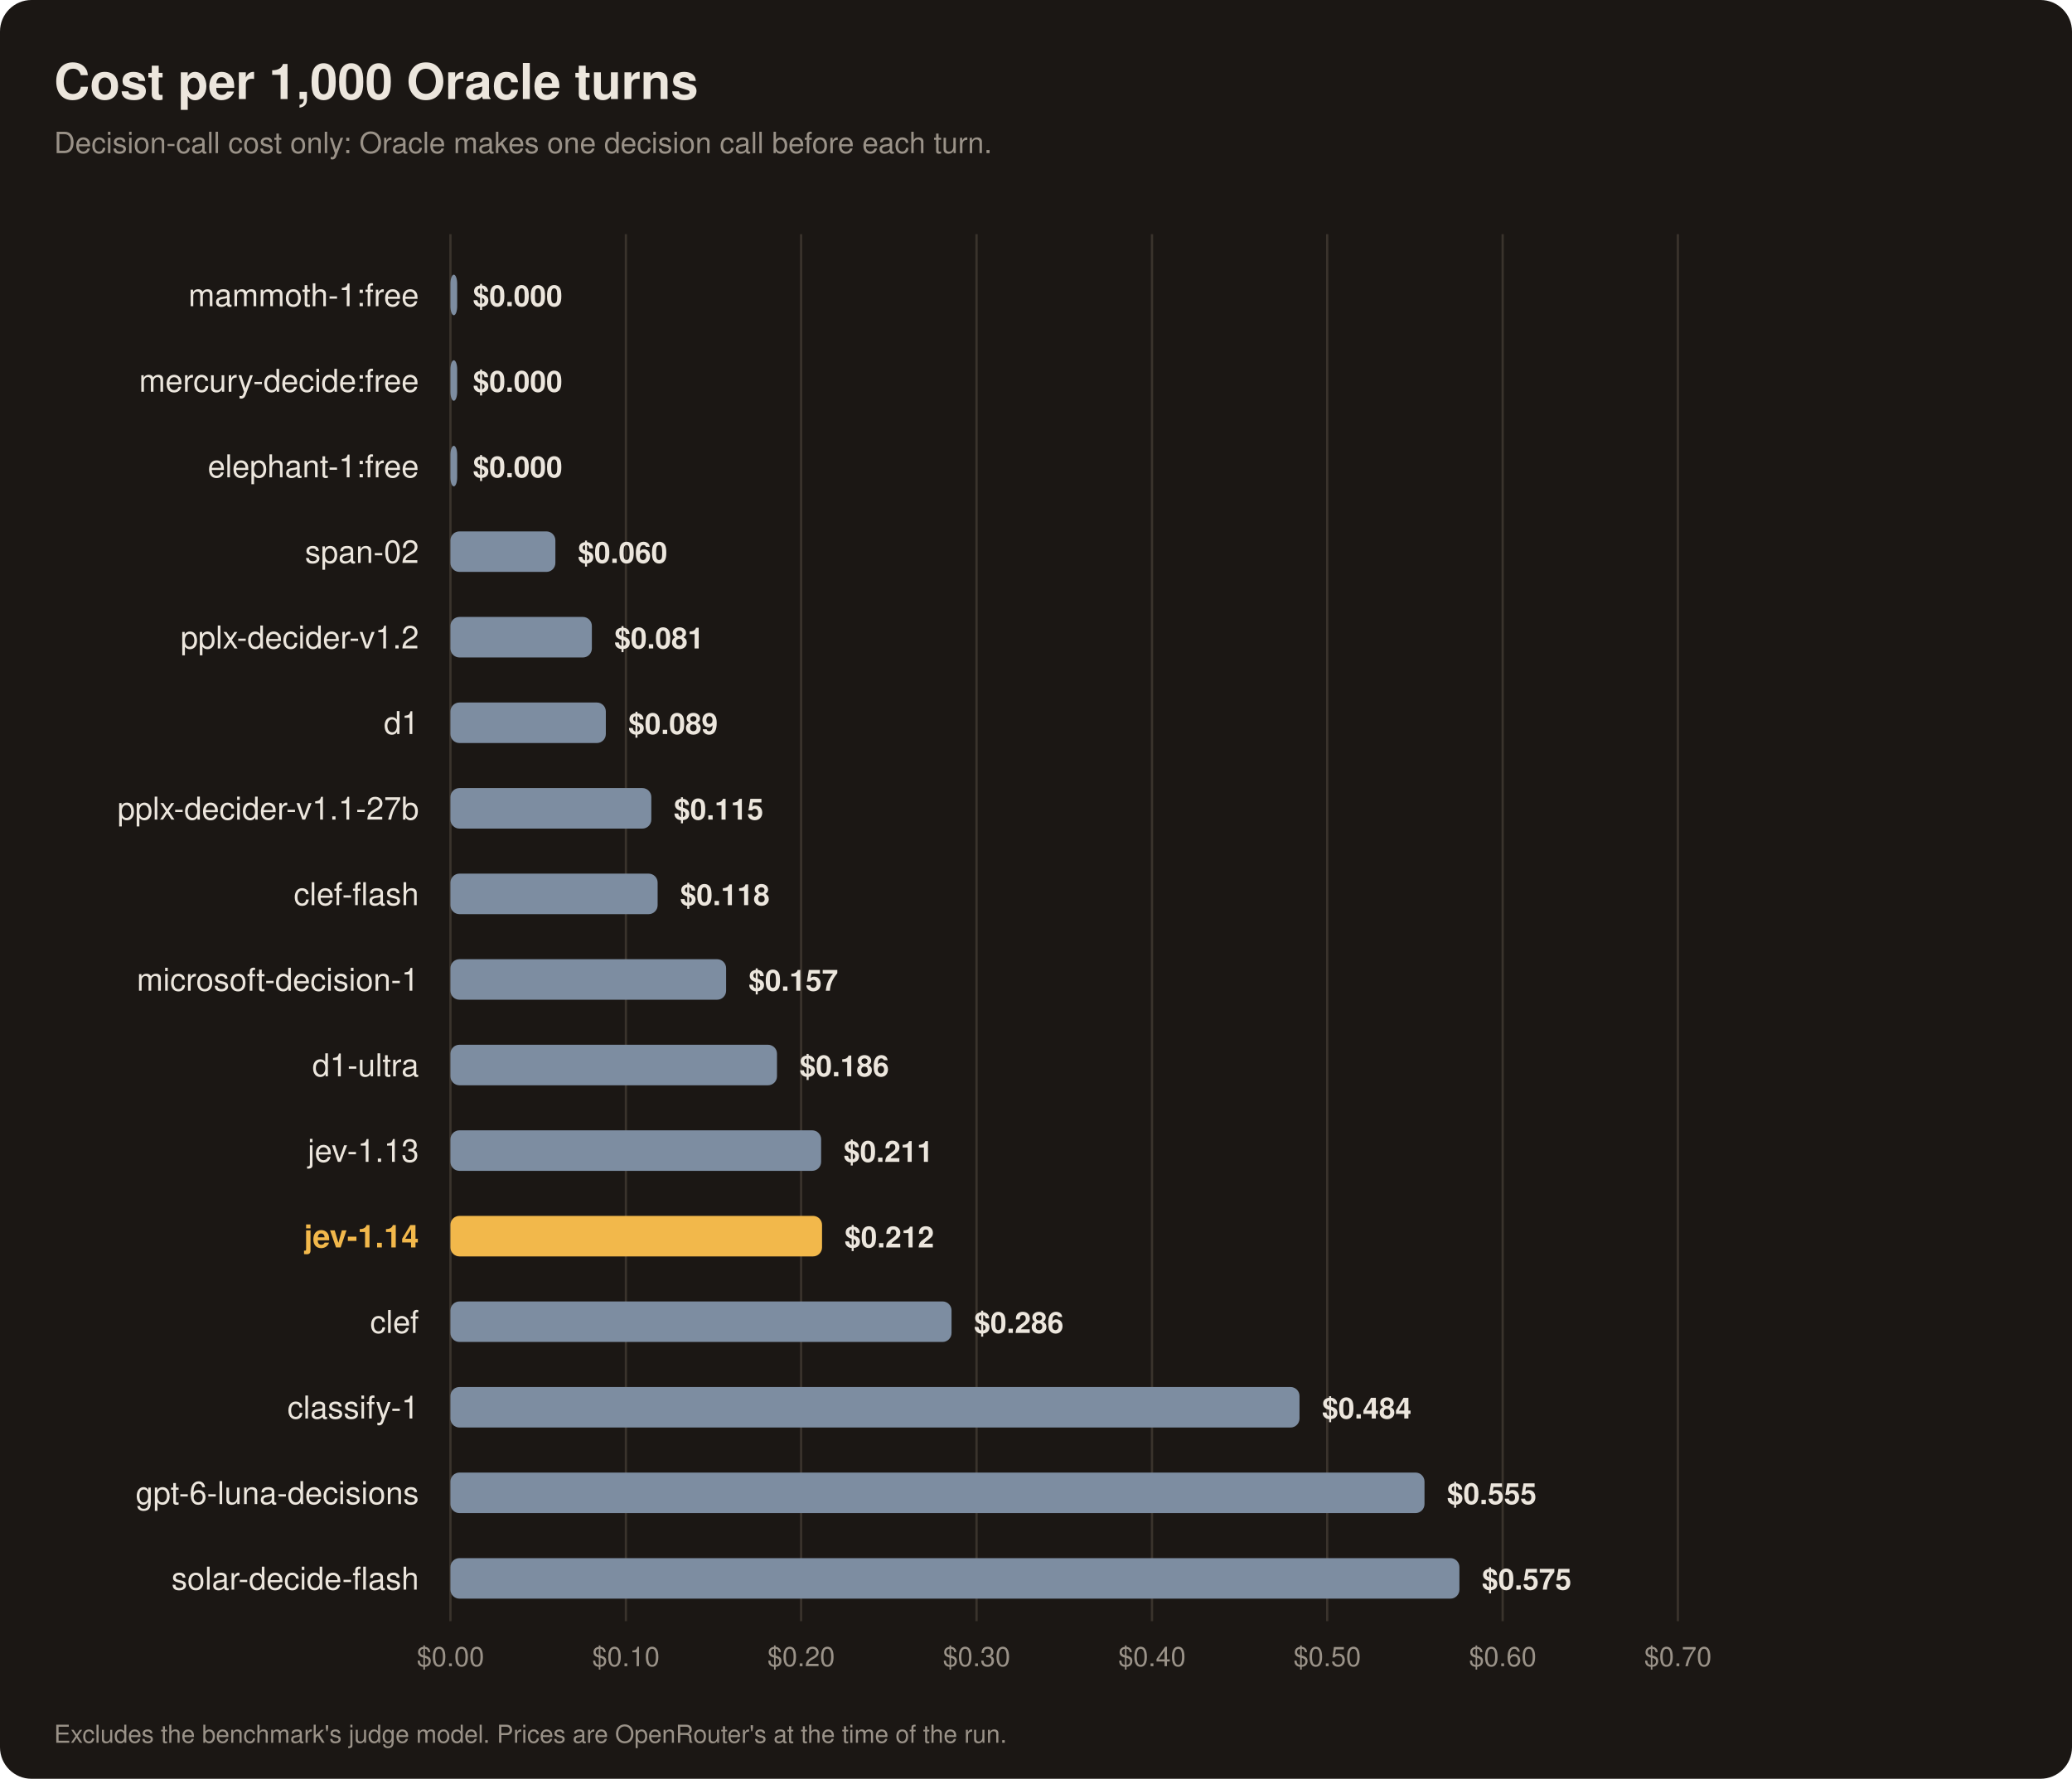
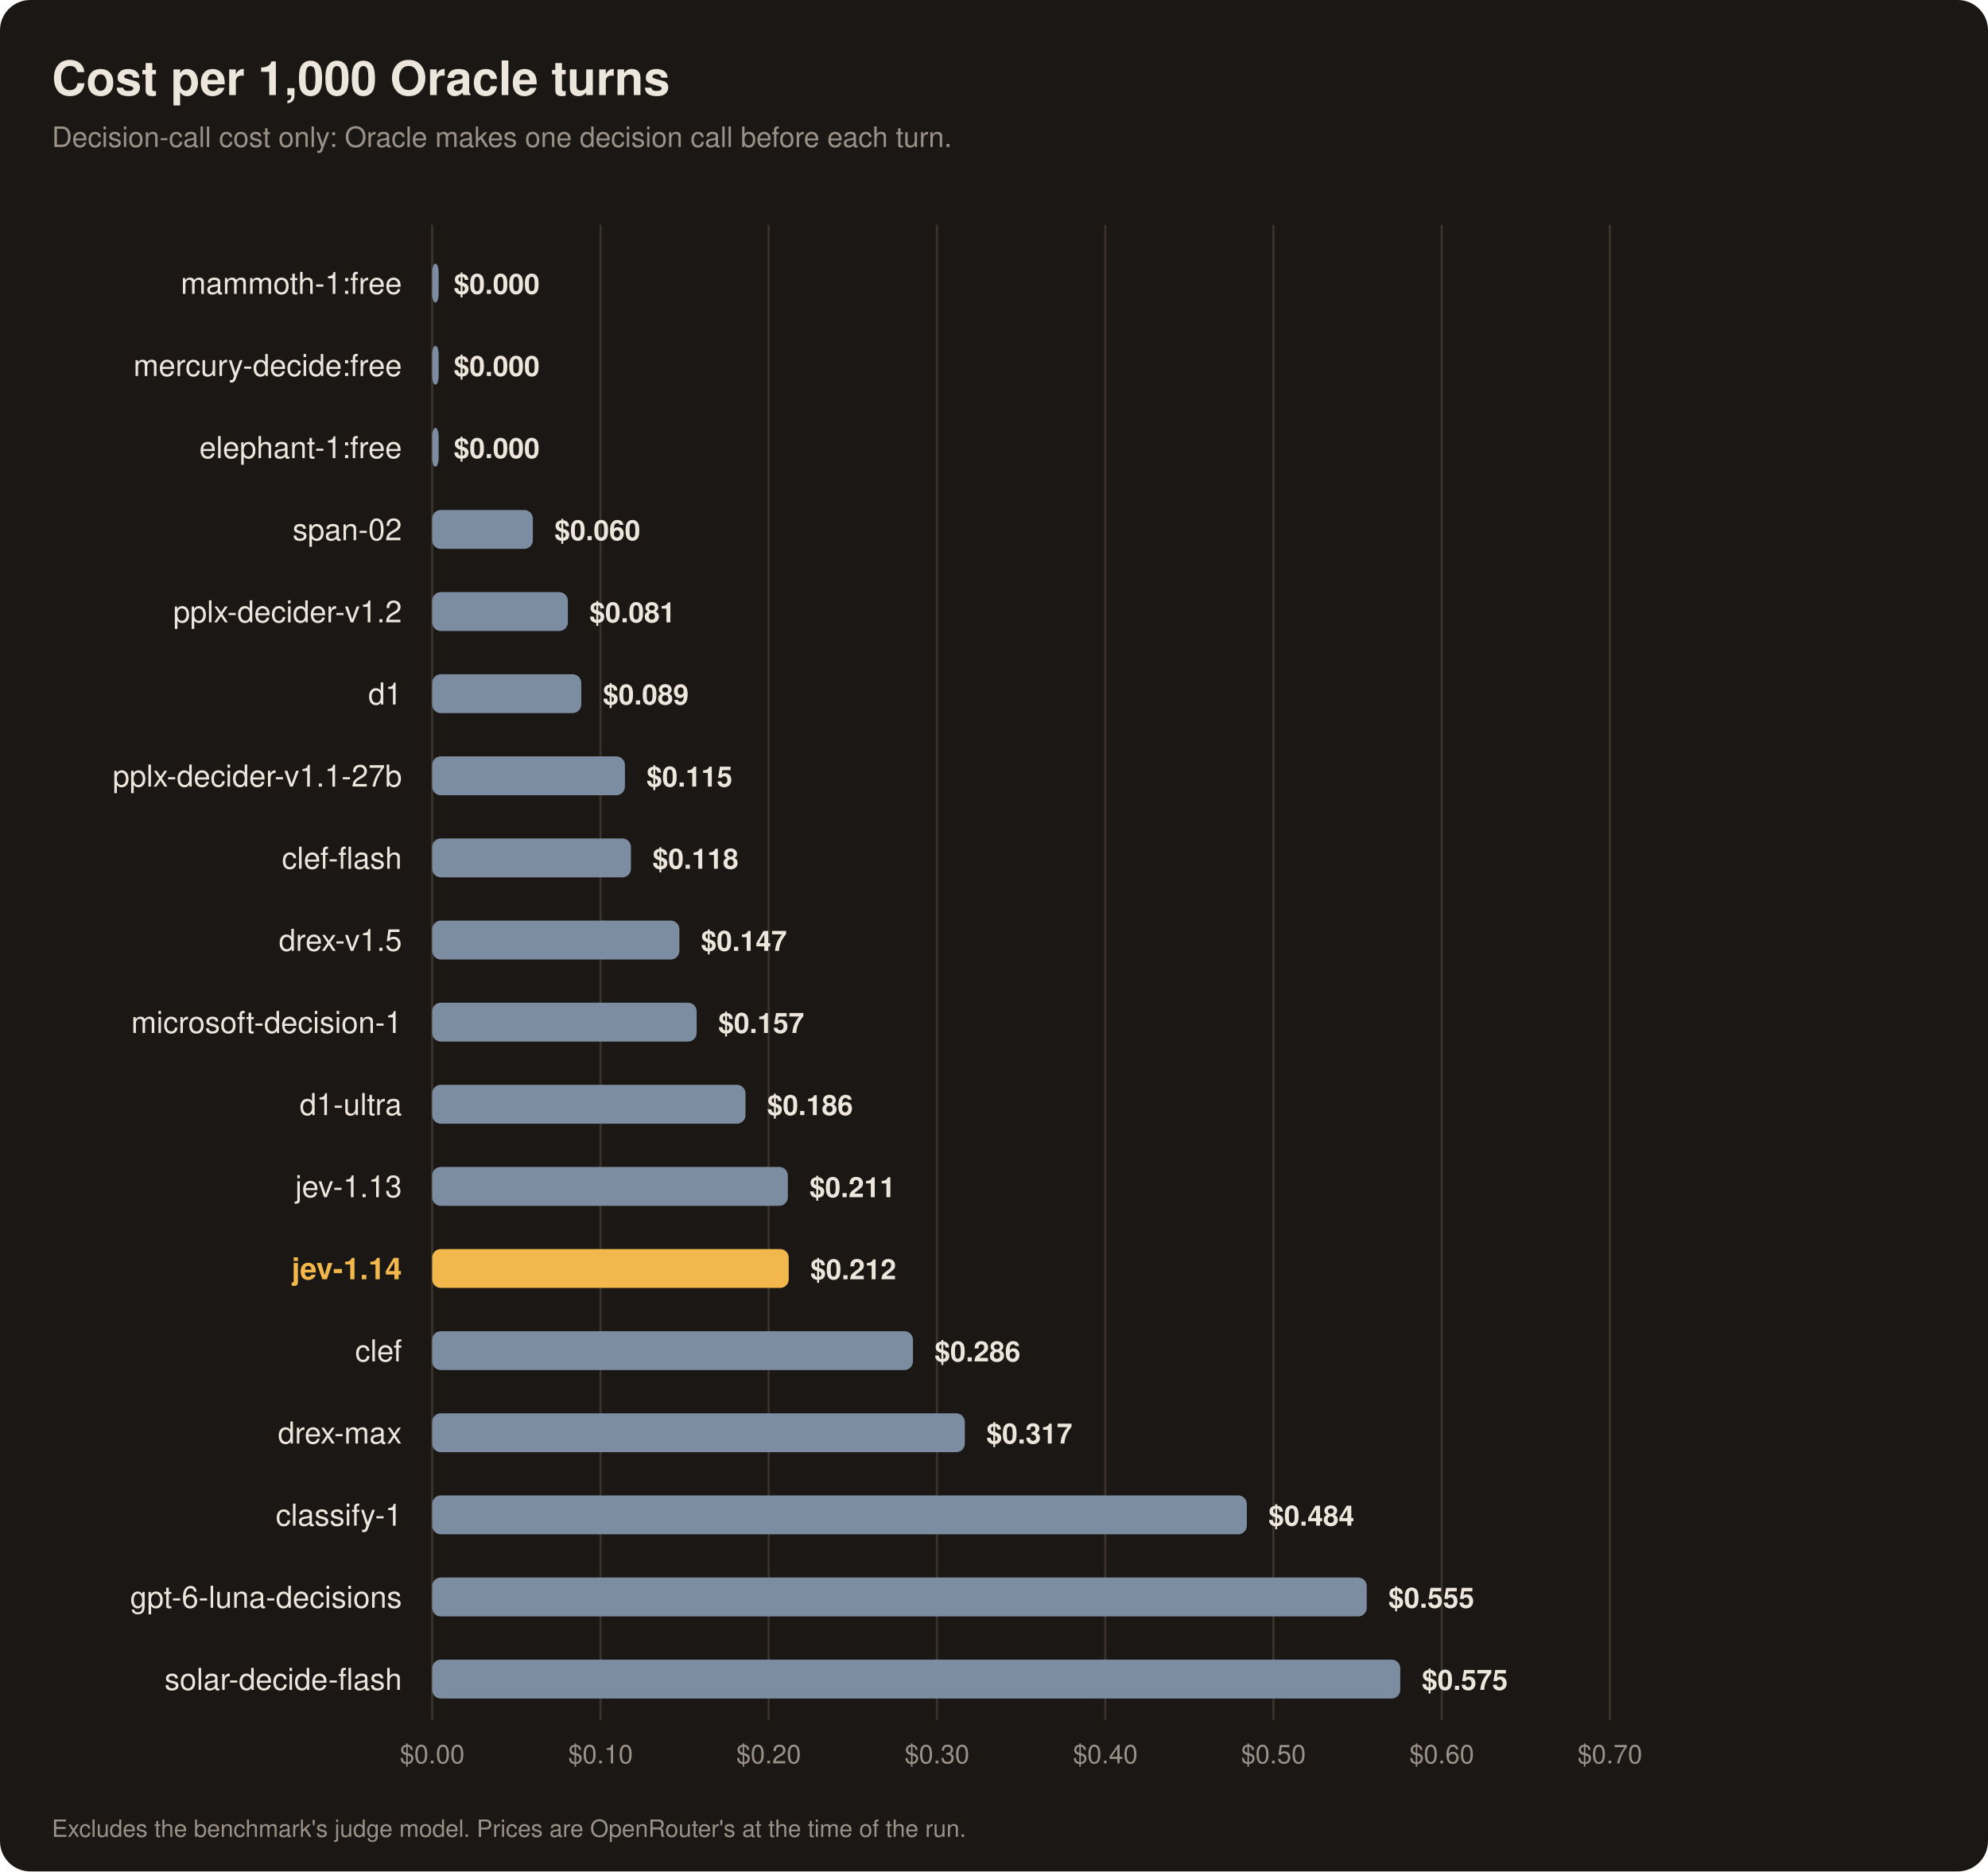
- <svg xmlns="http://www.w3.org/2000/svg" viewBox="0 0 920 790" width="920" role="img" aria-label="Cost per 1,000 Oracle turns" font-family="-apple-system,BlinkMacSystemFont,'Segoe UI',Helvetica,Arial,sans-serif">
-   <rect width="920" height="790" rx="14" fill="#1b1714" />
+ <svg xmlns="http://www.w3.org/2000/svg" viewBox="0 0 920 866" width="920" role="img" aria-label="Cost per 1,000 Oracle turns" font-family="-apple-system,BlinkMacSystemFont,'Segoe UI',Helvetica,Arial,sans-serif">
+   <rect width="920" height="866" rx="14" fill="#1b1714" />
  <text x="24.0" y="44.0" font-size="22" font-weight="700" fill="#ece6dd" text-anchor="start">Cost per 1,000 Oracle turns</text>
  <text x="24.0" y="68.0" font-size="13" font-weight="400" fill="#9a9288" text-anchor="start">Decision-call cost only: Oracle makes one decision call before each turn.</text>
-   <line x1="200.0" y1="104.0" x2="200.0" y2="720.0" stroke="#3a332c" stroke-width="1.0" />
-   <text x="200.0" y="740.0" font-size="12" font-weight="400" fill="#9a9288" text-anchor="middle">$0.00</text>
-   <line x1="277.9" y1="104.0" x2="277.9" y2="720.0" stroke="#3a332c" stroke-width="1.0" />
-   <text x="277.9" y="740.0" font-size="12" font-weight="400" fill="#9a9288" text-anchor="middle">$0.10</text>
-   <line x1="355.7" y1="104.0" x2="355.7" y2="720.0" stroke="#3a332c" stroke-width="1.0" />
-   <text x="355.7" y="740.0" font-size="12" font-weight="400" fill="#9a9288" text-anchor="middle">$0.20</text>
-   <line x1="433.6" y1="104.0" x2="433.6" y2="720.0" stroke="#3a332c" stroke-width="1.0" />
-   <text x="433.6" y="740.0" font-size="12" font-weight="400" fill="#9a9288" text-anchor="middle">$0.30</text>
-   <line x1="511.5" y1="104.0" x2="511.5" y2="720.0" stroke="#3a332c" stroke-width="1.0" />
-   <text x="511.5" y="740.0" font-size="12" font-weight="400" fill="#9a9288" text-anchor="middle">$0.40</text>
-   <line x1="589.3" y1="104.0" x2="589.3" y2="720.0" stroke="#3a332c" stroke-width="1.0" />
-   <text x="589.3" y="740.0" font-size="12" font-weight="400" fill="#9a9288" text-anchor="middle">$0.50</text>
-   <line x1="667.2" y1="104.0" x2="667.2" y2="720.0" stroke="#3a332c" stroke-width="1.0" />
-   <text x="667.2" y="740.0" font-size="12" font-weight="400" fill="#9a9288" text-anchor="middle">$0.60</text>
-   <line x1="745.0" y1="104.0" x2="745.0" y2="720.0" stroke="#3a332c" stroke-width="1.0" />
-   <text x="745.0" y="740.0" font-size="12" font-weight="400" fill="#9a9288" text-anchor="middle">$0.70</text>
+   <line x1="200.0" y1="104.0" x2="200.0" y2="796.0" stroke="#3a332c" stroke-width="1.0" />
+   <text x="200.0" y="816.0" font-size="12" font-weight="400" fill="#9a9288" text-anchor="middle">$0.00</text>
+   <line x1="277.9" y1="104.0" x2="277.9" y2="796.0" stroke="#3a332c" stroke-width="1.0" />
+   <text x="277.9" y="816.0" font-size="12" font-weight="400" fill="#9a9288" text-anchor="middle">$0.10</text>
+   <line x1="355.7" y1="104.0" x2="355.7" y2="796.0" stroke="#3a332c" stroke-width="1.0" />
+   <text x="355.7" y="816.0" font-size="12" font-weight="400" fill="#9a9288" text-anchor="middle">$0.20</text>
+   <line x1="433.6" y1="104.0" x2="433.6" y2="796.0" stroke="#3a332c" stroke-width="1.0" />
+   <text x="433.6" y="816.0" font-size="12" font-weight="400" fill="#9a9288" text-anchor="middle">$0.30</text>
+   <line x1="511.5" y1="104.0" x2="511.5" y2="796.0" stroke="#3a332c" stroke-width="1.0" />
+   <text x="511.5" y="816.0" font-size="12" font-weight="400" fill="#9a9288" text-anchor="middle">$0.40</text>
+   <line x1="589.3" y1="104.0" x2="589.3" y2="796.0" stroke="#3a332c" stroke-width="1.0" />
+   <text x="589.3" y="816.0" font-size="12" font-weight="400" fill="#9a9288" text-anchor="middle">$0.50</text>
+   <line x1="667.2" y1="104.0" x2="667.2" y2="796.0" stroke="#3a332c" stroke-width="1.0" />
+   <text x="667.2" y="816.0" font-size="12" font-weight="400" fill="#9a9288" text-anchor="middle">$0.60</text>
+   <line x1="745.0" y1="104.0" x2="745.0" y2="796.0" stroke="#3a332c" stroke-width="1.0" />
+   <text x="745.0" y="816.0" font-size="12" font-weight="400" fill="#9a9288" text-anchor="middle">$0.70</text>
  <text x="186.0" y="136.0" font-size="14" font-weight="500" fill="#ece6dd" text-anchor="end">mammoth-1:free</text>
  <rect x="200.0" y="122.0" width="3.0" height="18.0" rx="4.0" fill="#7d8da1" />
  <text x="210.0" y="136.0" font-size="13" font-weight="600" fill="#ece6dd" text-anchor="start">$0.000</text>
  <text x="186.0" y="174.0" font-size="14" font-weight="500" fill="#ece6dd" text-anchor="end">mercury-decide:free</text>
  <rect x="200.0" y="160.0" width="3.0" height="18.0" rx="4.0" fill="#7d8da1" />
  <text x="210.0" y="174.0" font-size="13" font-weight="600" fill="#ece6dd" text-anchor="start">$0.000</text>
  <text x="186.0" y="212.0" font-size="14" font-weight="500" fill="#ece6dd" text-anchor="end">elephant-1:free</text>
  <rect x="200.0" y="198.0" width="3.0" height="18.0" rx="4.0" fill="#7d8da1" />
  <text x="210.0" y="212.0" font-size="13" font-weight="600" fill="#ece6dd" text-anchor="start">$0.000</text>
  <text x="186.0" y="250.0" font-size="14" font-weight="500" fill="#ece6dd" text-anchor="end">span-02</text>
  <rect x="200.0" y="236.0" width="46.6" height="18.0" rx="4.0" fill="#7d8da1" />
  <text x="256.6" y="250.0" font-size="13" font-weight="600" fill="#ece6dd" text-anchor="start">$0.060</text>
  <text x="186.0" y="288.0" font-size="14" font-weight="500" fill="#ece6dd" text-anchor="end">pplx-decider-v1.2</text>
  <rect x="200.0" y="274.0" width="62.8" height="18.0" rx="4.0" fill="#7d8da1" />
  <text x="272.8" y="288.0" font-size="13" font-weight="600" fill="#ece6dd" text-anchor="start">$0.081</text>
  <text x="186.0" y="326.0" font-size="14" font-weight="500" fill="#ece6dd" text-anchor="end">d1</text>
  <rect x="200.0" y="312.0" width="69.0" height="18.0" rx="4.0" fill="#7d8da1" />
  <text x="279.0" y="326.0" font-size="13" font-weight="600" fill="#ece6dd" text-anchor="start">$0.089</text>
  <text x="186.0" y="364.0" font-size="14" font-weight="500" fill="#ece6dd" text-anchor="end">pplx-decider-v1.1-27b</text>
  <rect x="200.0" y="350.0" width="89.2" height="18.0" rx="4.0" fill="#7d8da1" />
  <text x="299.2" y="364.0" font-size="13" font-weight="600" fill="#ece6dd" text-anchor="start">$0.115</text>
  <text x="186.0" y="402.0" font-size="14" font-weight="500" fill="#ece6dd" text-anchor="end">clef-flash</text>
  <rect x="200.0" y="388.0" width="92.0" height="18.0" rx="4.0" fill="#7d8da1" />
  <text x="302.0" y="402.0" font-size="13" font-weight="600" fill="#ece6dd" text-anchor="start">$0.118</text>
-   <text x="186.0" y="440.0" font-size="14" font-weight="500" fill="#ece6dd" text-anchor="end">microsoft-decision-1</text>
-   <rect x="200.0" y="426.0" width="122.4" height="18.0" rx="4.0" fill="#7d8da1" />
-   <text x="332.4" y="440.0" font-size="13" font-weight="600" fill="#ece6dd" text-anchor="start">$0.157</text>
-   <text x="186.0" y="478.0" font-size="14" font-weight="500" fill="#ece6dd" text-anchor="end">d1-ultra</text>
-   <rect x="200.0" y="464.0" width="145.0" height="18.0" rx="4.0" fill="#7d8da1" />
-   <text x="355.0" y="478.0" font-size="13" font-weight="600" fill="#ece6dd" text-anchor="start">$0.186</text>
-   <text x="186.0" y="516.0" font-size="14" font-weight="500" fill="#ece6dd" text-anchor="end">jev-1.13</text>
-   <rect x="200.0" y="502.0" width="164.6" height="18.0" rx="4.0" fill="#7d8da1" />
-   <text x="374.6" y="516.0" font-size="13" font-weight="600" fill="#ece6dd" text-anchor="start">$0.211</text>
-   <text x="186.0" y="554.0" font-size="14" font-weight="700" fill="#f2b84b" text-anchor="end">jev-1.14</text>
-   <rect x="200.0" y="540.0" width="165.0" height="18.0" rx="4.0" fill="#f2b84b" />
-   <text x="375.0" y="554.0" font-size="13" font-weight="600" fill="#ece6dd" text-anchor="start">$0.212</text>
-   <text x="186.0" y="592.0" font-size="14" font-weight="500" fill="#ece6dd" text-anchor="end">clef</text>
-   <rect x="200.0" y="578.0" width="222.5" height="18.0" rx="4.0" fill="#7d8da1" />
-   <text x="432.5" y="592.0" font-size="13" font-weight="600" fill="#ece6dd" text-anchor="start">$0.286</text>
-   <text x="186.0" y="630.0" font-size="14" font-weight="500" fill="#ece6dd" text-anchor="end">classify-1</text>
-   <rect x="200.0" y="616.0" width="377.0" height="18.0" rx="4.0" fill="#7d8da1" />
-   <text x="587.0" y="630.0" font-size="13" font-weight="600" fill="#ece6dd" text-anchor="start">$0.484</text>
-   <text x="186.0" y="668.0" font-size="14" font-weight="500" fill="#ece6dd" text-anchor="end">gpt-6-luna-decisions</text>
-   <rect x="200.0" y="654.0" width="432.5" height="18.0" rx="4.0" fill="#7d8da1" />
-   <text x="642.5" y="668.0" font-size="13" font-weight="600" fill="#ece6dd" text-anchor="start">$0.555</text>
-   <text x="186.0" y="706.0" font-size="14" font-weight="500" fill="#ece6dd" text-anchor="end">solar-decide-flash</text>
-   <rect x="200.0" y="692.0" width="448.0" height="18.0" rx="4.0" fill="#7d8da1" />
-   <text x="658.0" y="706.0" font-size="13" font-weight="600" fill="#ece6dd" text-anchor="start">$0.575</text>
-   <text x="24.0" y="774.0" font-size="11" font-weight="400" fill="#9a9288" text-anchor="start">Excludes the benchmark's judge model. Prices are OpenRouter's at the time of the run.</text>
+   <text x="186.0" y="440.0" font-size="14" font-weight="500" fill="#ece6dd" text-anchor="end">drex-v1.5</text>
+   <rect x="200.0" y="426.0" width="114.4" height="18.0" rx="4.0" fill="#7d8da1" />
+   <text x="324.4" y="440.0" font-size="13" font-weight="600" fill="#ece6dd" text-anchor="start">$0.147</text>
+   <text x="186.0" y="478.0" font-size="14" font-weight="500" fill="#ece6dd" text-anchor="end">microsoft-decision-1</text>
+   <rect x="200.0" y="464.0" width="122.4" height="18.0" rx="4.0" fill="#7d8da1" />
+   <text x="332.4" y="478.0" font-size="13" font-weight="600" fill="#ece6dd" text-anchor="start">$0.157</text>
+   <text x="186.0" y="516.0" font-size="14" font-weight="500" fill="#ece6dd" text-anchor="end">d1-ultra</text>
+   <rect x="200.0" y="502.0" width="145.0" height="18.0" rx="4.0" fill="#7d8da1" />
+   <text x="355.0" y="516.0" font-size="13" font-weight="600" fill="#ece6dd" text-anchor="start">$0.186</text>
+   <text x="186.0" y="554.0" font-size="14" font-weight="500" fill="#ece6dd" text-anchor="end">jev-1.13</text>
+   <rect x="200.0" y="540.0" width="164.6" height="18.0" rx="4.0" fill="#7d8da1" />
+   <text x="374.6" y="554.0" font-size="13" font-weight="600" fill="#ece6dd" text-anchor="start">$0.211</text>
+   <text x="186.0" y="592.0" font-size="14" font-weight="700" fill="#f2b84b" text-anchor="end">jev-1.14</text>
+   <rect x="200.0" y="578.0" width="165.0" height="18.0" rx="4.0" fill="#f2b84b" />
+   <text x="375.0" y="592.0" font-size="13" font-weight="600" fill="#ece6dd" text-anchor="start">$0.212</text>
+   <text x="186.0" y="630.0" font-size="14" font-weight="500" fill="#ece6dd" text-anchor="end">clef</text>
+   <rect x="200.0" y="616.0" width="222.5" height="18.0" rx="4.0" fill="#7d8da1" />
+   <text x="432.5" y="630.0" font-size="13" font-weight="600" fill="#ece6dd" text-anchor="start">$0.286</text>
+   <text x="186.0" y="668.0" font-size="14" font-weight="500" fill="#ece6dd" text-anchor="end">drex-max</text>
+   <rect x="200.0" y="654.0" width="246.5" height="18.0" rx="4.0" fill="#7d8da1" />
+   <text x="456.5" y="668.0" font-size="13" font-weight="600" fill="#ece6dd" text-anchor="start">$0.317</text>
+   <text x="186.0" y="706.0" font-size="14" font-weight="500" fill="#ece6dd" text-anchor="end">classify-1</text>
+   <rect x="200.0" y="692.0" width="377.0" height="18.0" rx="4.0" fill="#7d8da1" />
+   <text x="587.0" y="706.0" font-size="13" font-weight="600" fill="#ece6dd" text-anchor="start">$0.484</text>
+   <text x="186.0" y="744.0" font-size="14" font-weight="500" fill="#ece6dd" text-anchor="end">gpt-6-luna-decisions</text>
+   <rect x="200.0" y="730.0" width="432.5" height="18.0" rx="4.0" fill="#7d8da1" />
+   <text x="642.5" y="744.0" font-size="13" font-weight="600" fill="#ece6dd" text-anchor="start">$0.555</text>
+   <text x="186.0" y="782.0" font-size="14" font-weight="500" fill="#ece6dd" text-anchor="end">solar-decide-flash</text>
+   <rect x="200.0" y="768.0" width="448.0" height="18.0" rx="4.0" fill="#7d8da1" />
+   <text x="658.0" y="782.0" font-size="13" font-weight="600" fill="#ece6dd" text-anchor="start">$0.575</text>
+   <text x="24.0" y="850.0" font-size="11" font-weight="400" fill="#9a9288" text-anchor="start">Excludes the benchmark's judge model. Prices are OpenRouter's at the time of the run.</text>
</svg>
